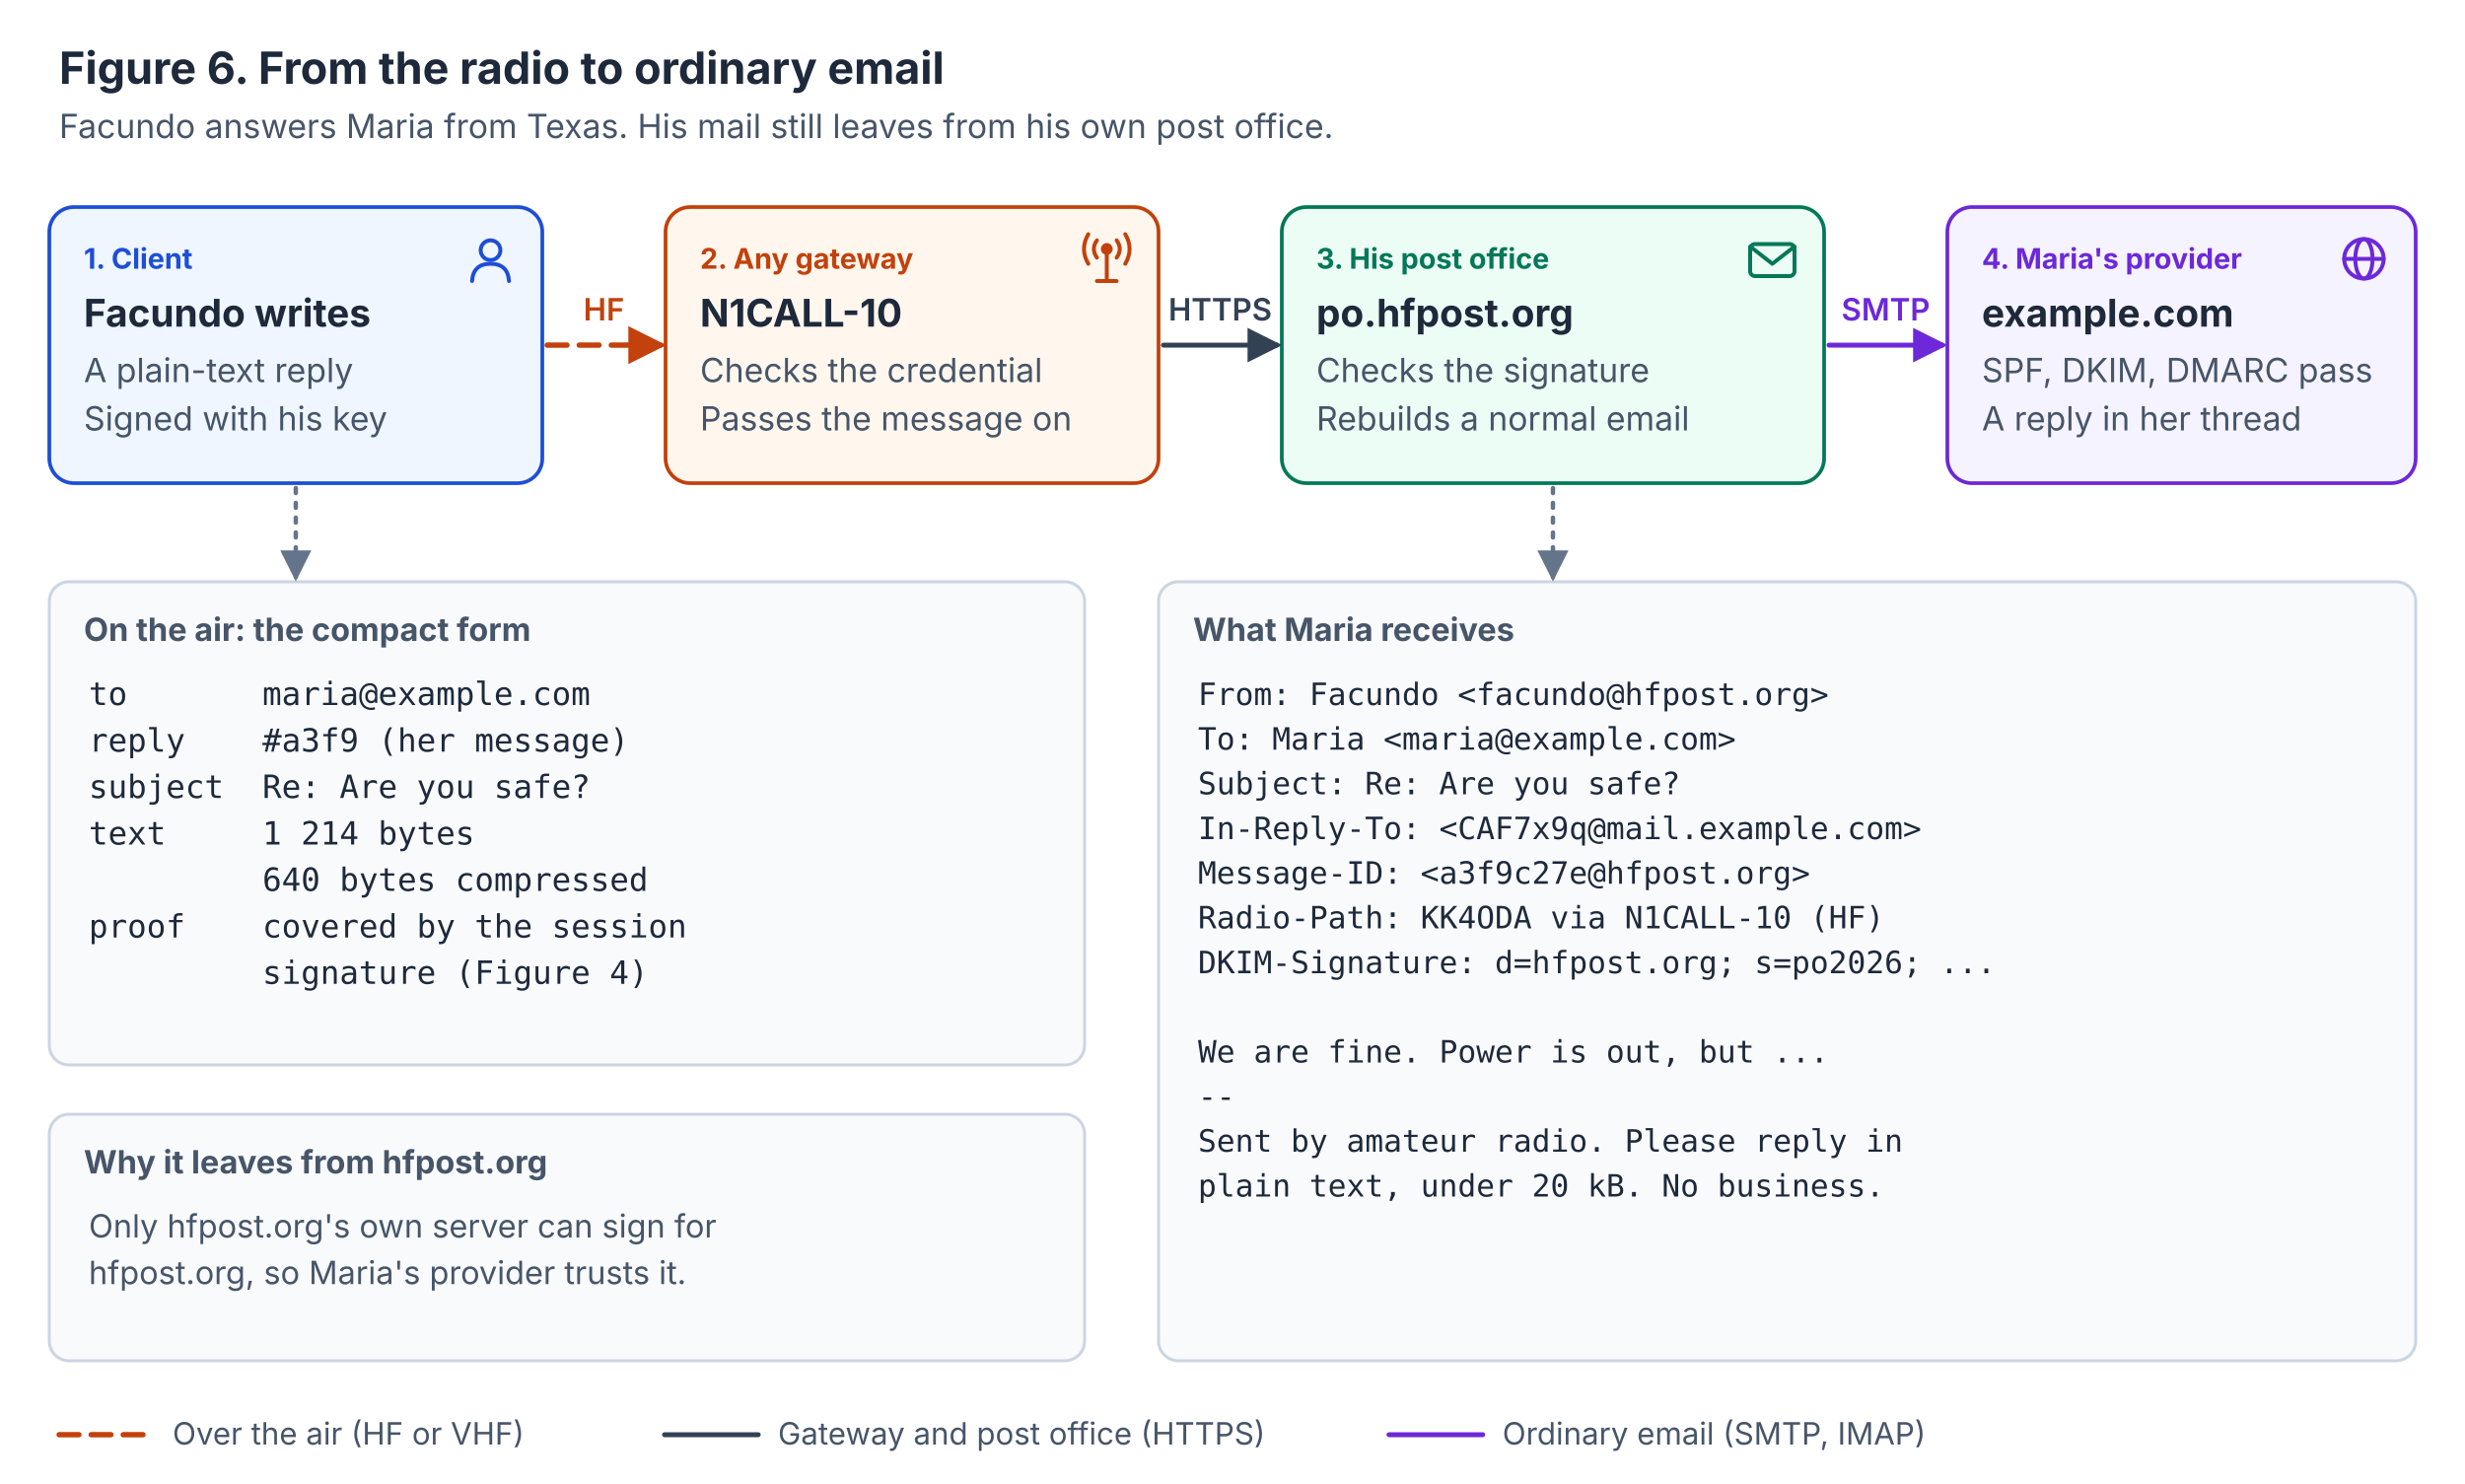
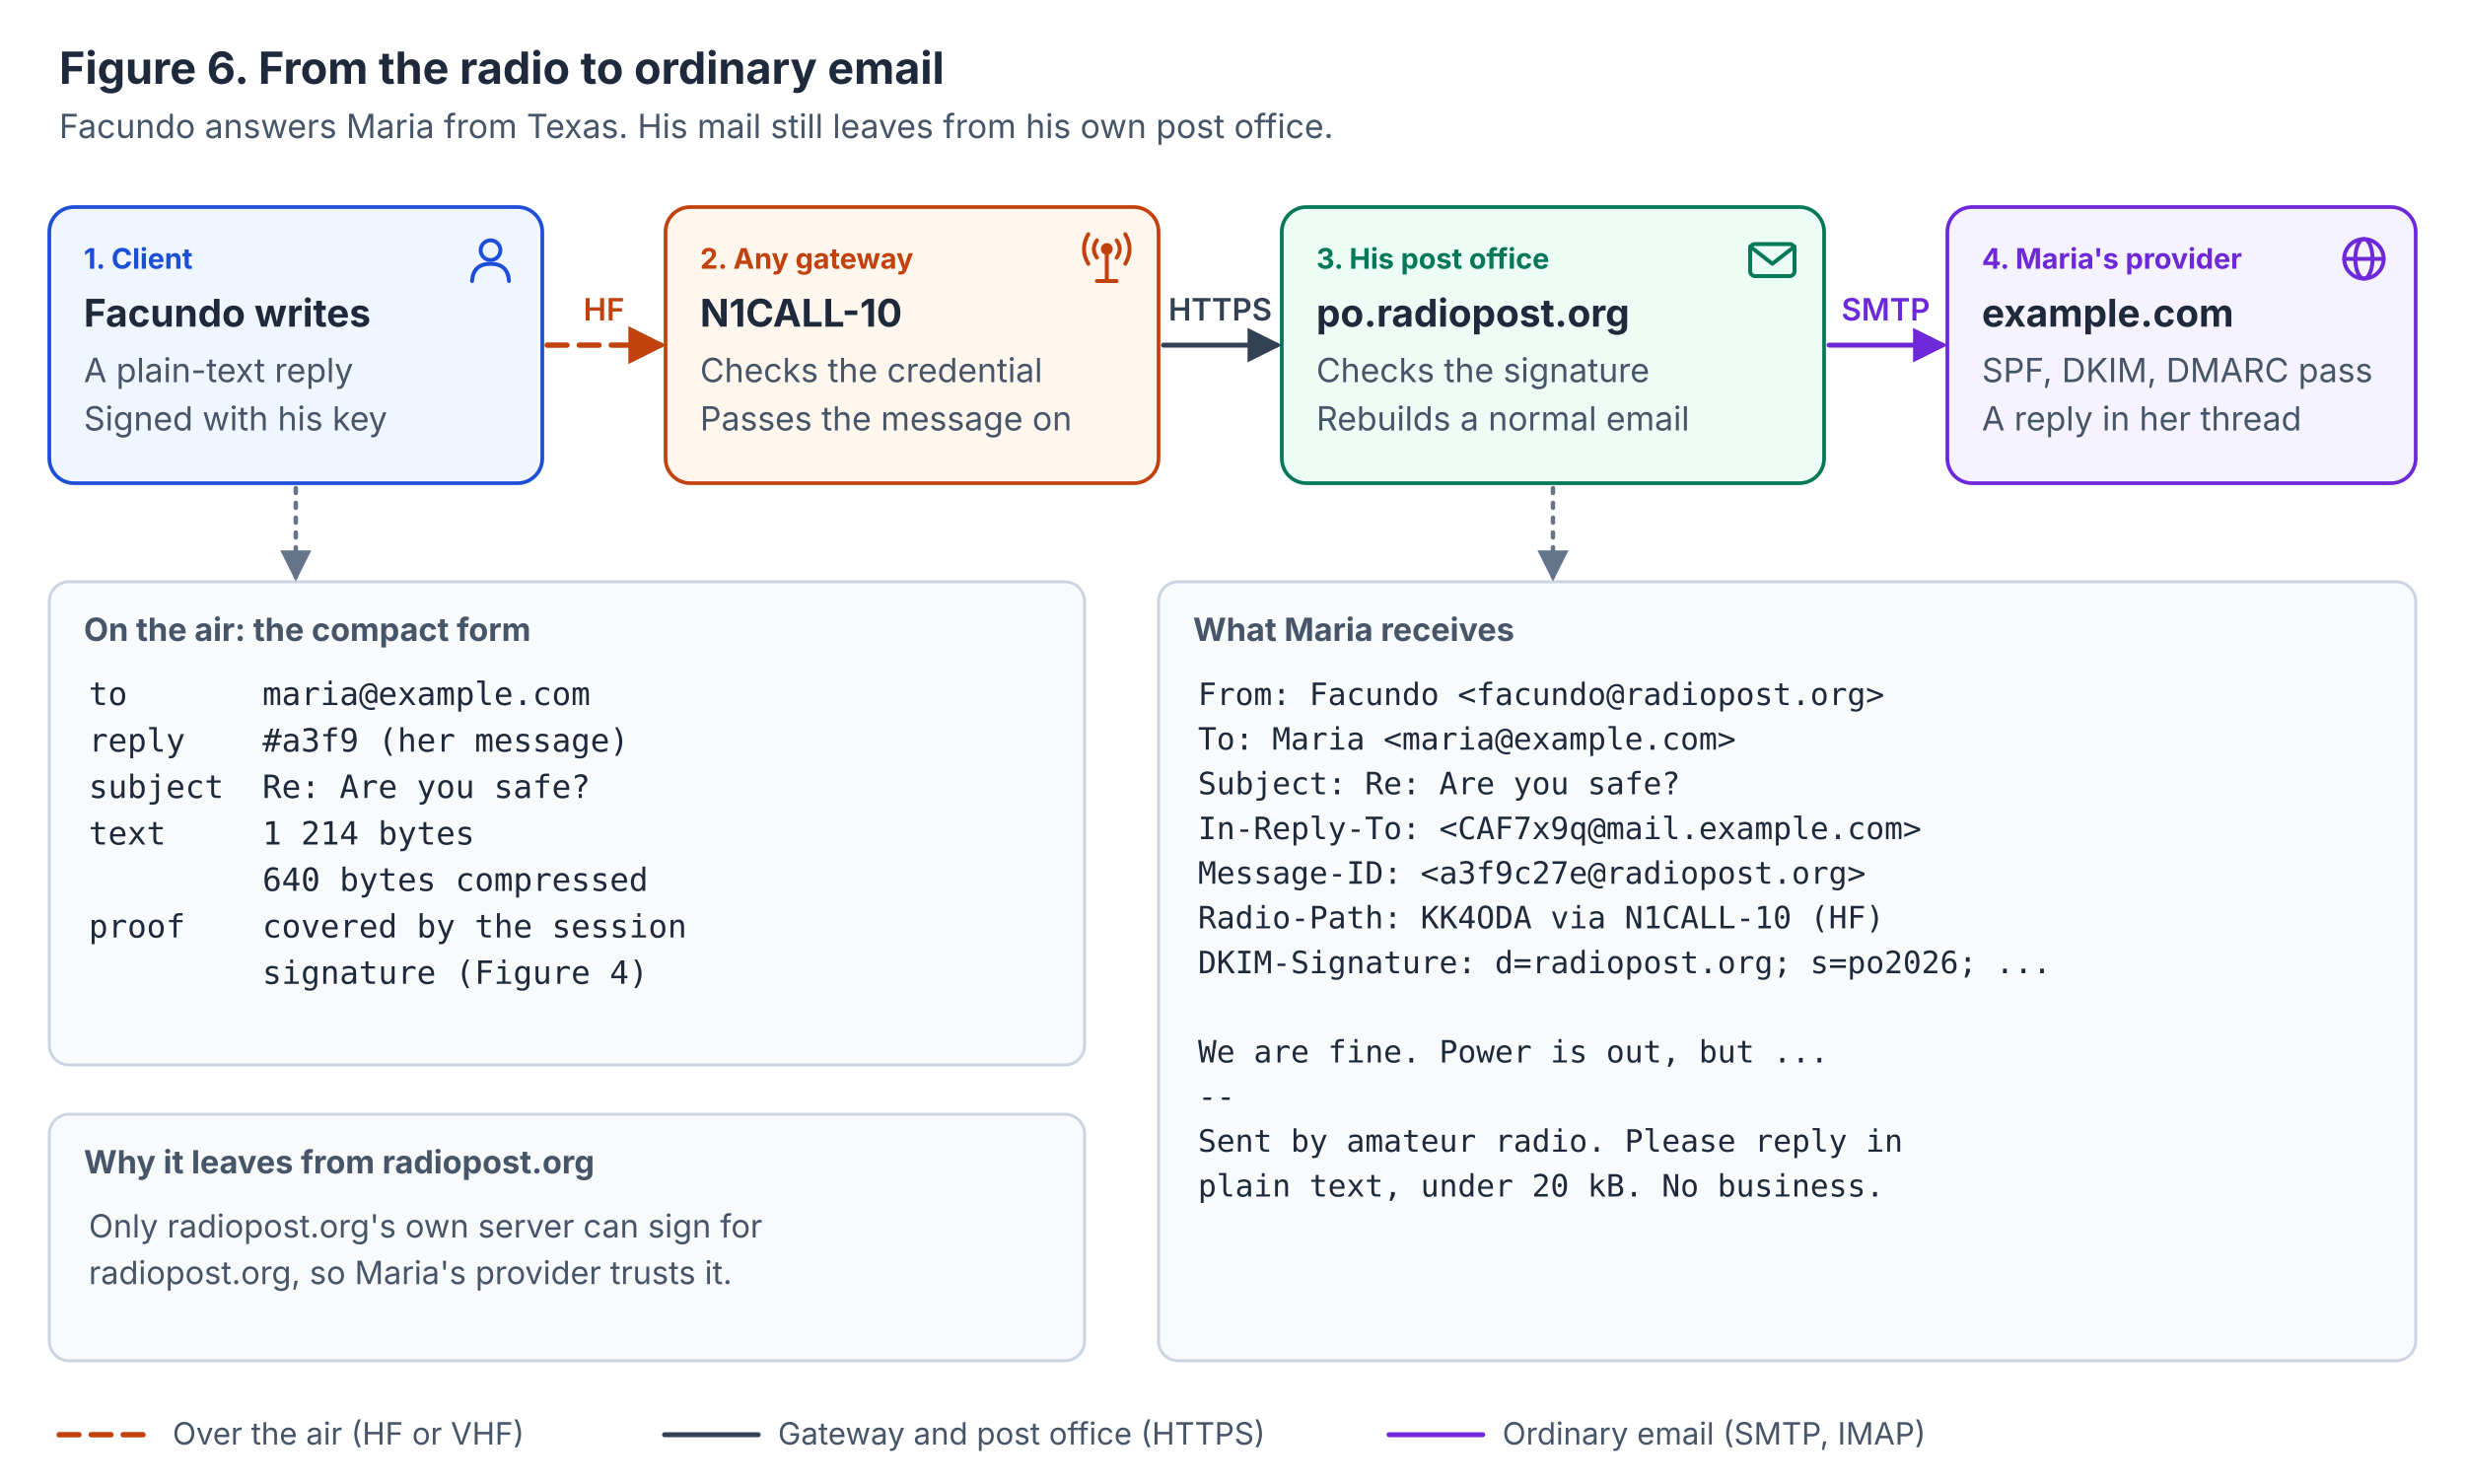
<svg xmlns="http://www.w3.org/2000/svg" viewBox="0 0 1000 602" width="1000" height="602" role="img" aria-label="Figure 6. From the radio to ordinary email">
  <defs>
    <marker id="ah-radio" viewBox="0 0 10 10" refX="8.5" refY="5" markerWidth="7" markerHeight="7" orient="auto-start-reverse">
      <path d="M 0 0 L 10 5 L 0 10 z" fill="#c2410c" />
    </marker>
    <marker id="ah-internet" viewBox="0 0 10 10" refX="8.5" refY="5" markerWidth="7" markerHeight="7" orient="auto-start-reverse">
      <path d="M 0 0 L 10 5 L 0 10 z" fill="#334155" />
    </marker>
    <marker id="ah-smtp" viewBox="0 0 10 10" refX="8.5" refY="5" markerWidth="7" markerHeight="7" orient="auto-start-reverse">
      <path d="M 0 0 L 10 5 L 0 10 z" fill="#6d28d9" />
    </marker>
    <marker id="ah-local" viewBox="0 0 10 10" refX="8.5" refY="5" markerWidth="7" markerHeight="7" orient="auto-start-reverse">
      <path d="M 0 0 L 10 5 L 0 10 z" fill="#64748b" />
    </marker>
    <marker id="ah-fail" viewBox="0 0 10 10" refX="8.5" refY="5" markerWidth="7" markerHeight="7" orient="auto-start-reverse">
      <path d="M 0 0 L 10 5 L 0 10 z" fill="#b91c1c" />
    </marker>
  </defs>
  <rect x="0" y="0" width="1000" height="602" fill="#ffffff" />
  <text x="24" y="34" font-family="Inter, 'Segoe UI', 'Helvetica Neue', Helvetica, Arial, sans-serif" font-size="18" font-weight="700" fill="#1e293b">Figure 6. From the radio to ordinary email</text>
  <text x="24" y="56" font-family="Inter, 'Segoe UI', 'Helvetica Neue', Helvetica, Arial, sans-serif" font-size="13.5" fill="#475569">Facundo answers Maria from Texas. His mail still leaves from his own post office.</text>
  <rect x="20.0" y="84.0" width="200.0" height="112.0" rx="10" fill="#eff6ff" stroke="#1d4ed8" stroke-width="1.5" />
  <text xml:space="preserve" x="34.0" y="109.0" font-family="Inter, 'Segoe UI', 'Helvetica Neue', Helvetica, Arial, sans-serif" font-size="11.5" font-weight="650" fill="#1d4ed8" text-anchor="start">1. Client</text>
  <text xml:space="preserve" x="34.0" y="132.5" font-family="Inter, 'Segoe UI', 'Helvetica Neue', Helvetica, Arial, sans-serif" font-size="15.5" font-weight="700" fill="#1e293b" text-anchor="start">Facundo writes</text>
  <text xml:space="preserve" x="34.0" y="155.0" font-family="Inter, 'Segoe UI', 'Helvetica Neue', Helvetica, Arial, sans-serif" font-size="13.5" font-weight="400" fill="#475569" text-anchor="start">A plain-text reply</text>
  <text xml:space="preserve" x="34.0" y="174.6" font-family="Inter, 'Segoe UI', 'Helvetica Neue', Helvetica, Arial, sans-serif" font-size="13.5" font-weight="400" fill="#475569" text-anchor="start">Signed with his key</text>
  <g fill="none" stroke="#1d4ed8" stroke-width="1.6" stroke-linecap="round">
    <circle cx="199" cy="101.5" r="4" />
    <path d="M 191.5 114 Q 192 107 199 107 Q 206 107 206.5 114" />
  </g>
  <rect x="270.0" y="84.0" width="200.0" height="112.0" rx="10" fill="#fff7ed" stroke="#c2410c" stroke-width="1.5" />
  <text xml:space="preserve" x="284.0" y="109.0" font-family="Inter, 'Segoe UI', 'Helvetica Neue', Helvetica, Arial, sans-serif" font-size="11.5" font-weight="650" fill="#c2410c" text-anchor="start">2. Any gateway</text>
  <text xml:space="preserve" x="284.0" y="132.5" font-family="Inter, 'Segoe UI', 'Helvetica Neue', Helvetica, Arial, sans-serif" font-size="15.5" font-weight="700" fill="#1e293b" text-anchor="start">N1CALL-10</text>
  <text xml:space="preserve" x="284.0" y="155.0" font-family="Inter, 'Segoe UI', 'Helvetica Neue', Helvetica, Arial, sans-serif" font-size="13.5" font-weight="400" fill="#475569" text-anchor="start">Checks the credential</text>
  <text xml:space="preserve" x="284.0" y="174.6" font-family="Inter, 'Segoe UI', 'Helvetica Neue', Helvetica, Arial, sans-serif" font-size="13.5" font-weight="400" fill="#475569" text-anchor="start">Passes the message on</text>
  <g fill="none" stroke="#c2410c" stroke-width="1.6" stroke-linecap="round">
    <path d="M 449 102 L 449 114 M 445 114 L 453 114" />
    <circle cx="449" cy="101" r="1.6" fill="#c2410c" />
    <path d="M 445 97.5 Q 442.5 101 445 104.5" />
    <path d="M 453 97.5 Q 455.5 101 453 104.5" />
    <path d="M 441.5 95 Q 438 101 441.5 107" />
    <path d="M 456.5 95 Q 460 101 456.5 107" />
  </g>
  <rect x="520.0" y="84.0" width="220.0" height="112.0" rx="10" fill="#ecfdf5" stroke="#047857" stroke-width="1.5" />
  <text xml:space="preserve" x="534.0" y="109.0" font-family="Inter, 'Segoe UI', 'Helvetica Neue', Helvetica, Arial, sans-serif" font-size="11.5" font-weight="650" fill="#047857" text-anchor="start">3. His post office</text>
-   <text xml:space="preserve" x="534.0" y="132.5" font-family="Inter, 'Segoe UI', 'Helvetica Neue', Helvetica, Arial, sans-serif" font-size="15.5" font-weight="700" fill="#1e293b" text-anchor="start">po.hfpost.org</text>
+   <text xml:space="preserve" x="534.0" y="132.5" font-family="Inter, 'Segoe UI', 'Helvetica Neue', Helvetica, Arial, sans-serif" font-size="15.5" font-weight="700" fill="#1e293b" text-anchor="start">po.radiopost.org</text>
  <text xml:space="preserve" x="534.0" y="155.0" font-family="Inter, 'Segoe UI', 'Helvetica Neue', Helvetica, Arial, sans-serif" font-size="13.5" font-weight="400" fill="#475569" text-anchor="start">Checks the signature</text>
  <text xml:space="preserve" x="534.0" y="174.6" font-family="Inter, 'Segoe UI', 'Helvetica Neue', Helvetica, Arial, sans-serif" font-size="13.5" font-weight="400" fill="#475569" text-anchor="start">Rebuilds a normal email</text>
  <g fill="none" stroke="#047857" stroke-width="1.6" stroke-linecap="round" stroke-linejoin="round">
    <rect x="710" y="99" width="18" height="13" rx="2" />
    <path d="M 710 100 L 719 107 L 728 100" />
  </g>
  <rect x="790.0" y="84.0" width="190.0" height="112.0" rx="10" fill="#f5f3ff" stroke="#6d28d9" stroke-width="1.5" />
  <text xml:space="preserve" x="804.0" y="109.0" font-family="Inter, 'Segoe UI', 'Helvetica Neue', Helvetica, Arial, sans-serif" font-size="11.5" font-weight="650" fill="#6d28d9" text-anchor="start">4. Maria's provider</text>
  <text xml:space="preserve" x="804.0" y="132.5" font-family="Inter, 'Segoe UI', 'Helvetica Neue', Helvetica, Arial, sans-serif" font-size="15.5" font-weight="700" fill="#1e293b" text-anchor="start">example.com</text>
  <text xml:space="preserve" x="804.0" y="155.0" font-family="Inter, 'Segoe UI', 'Helvetica Neue', Helvetica, Arial, sans-serif" font-size="13.5" font-weight="400" fill="#475569" text-anchor="start">SPF, DKIM, DMARC pass</text>
  <text xml:space="preserve" x="804.0" y="174.6" font-family="Inter, 'Segoe UI', 'Helvetica Neue', Helvetica, Arial, sans-serif" font-size="13.5" font-weight="400" fill="#475569" text-anchor="start">A reply in her thread</text>
  <g fill="none" stroke="#6d28d9" stroke-width="1.6" stroke-linecap="round">
    <circle cx="959" cy="105" r="8" />
    <ellipse cx="959" cy="105" rx="3.5" ry="8" />
    <path d="M 951 105 L 967 105" />
  </g>
  <path d="M 222.0 140.0 L 268.0 140.0" fill="none" stroke="#c2410c" stroke-width="2.2" stroke-dasharray="8 5" stroke-linecap="round" stroke-linejoin="round" marker-end="url(#ah-radio)" />
  <text xml:space="preserve" x="245.0" y="130.0" font-family="Inter, 'Segoe UI', 'Helvetica Neue', Helvetica, Arial, sans-serif" font-size="12.5" font-weight="600" fill="#c2410c" text-anchor="middle" paint-order="stroke" stroke="#ffffff" stroke-width="5" stroke-linejoin="round">HF</text>
  <path d="M 472.0 140.0 L 518.0 140.0" fill="none" stroke="#334155" stroke-width="2.0" stroke-linecap="round" stroke-linejoin="round" marker-end="url(#ah-internet)" />
  <text xml:space="preserve" x="495.0" y="130.0" font-family="Inter, 'Segoe UI', 'Helvetica Neue', Helvetica, Arial, sans-serif" font-size="12.5" font-weight="600" fill="#334155" text-anchor="middle" paint-order="stroke" stroke="#ffffff" stroke-width="5" stroke-linejoin="round">HTTPS</text>
  <path d="M 742.0 140.0 L 788.0 140.0" fill="none" stroke="#6d28d9" stroke-width="2.0" stroke-linecap="round" stroke-linejoin="round" marker-end="url(#ah-smtp)" />
  <text xml:space="preserve" x="765.0" y="130.0" font-family="Inter, 'Segoe UI', 'Helvetica Neue', Helvetica, Arial, sans-serif" font-size="12.5" font-weight="600" fill="#6d28d9" text-anchor="middle" paint-order="stroke" stroke="#ffffff" stroke-width="5" stroke-linejoin="round">SMTP</text>
  <rect x="20.0" y="236.0" width="420.0" height="196.0" rx="8" fill="#f8fafc" stroke="#cbd5e1" stroke-width="1.2" />
  <text xml:space="preserve" x="34.0" y="260.0" font-family="Inter, 'Segoe UI', 'Helvetica Neue', Helvetica, Arial, sans-serif" font-size="13" font-weight="700" fill="#475569" text-anchor="start">On the air: the compact form</text>
  <text xml:space="preserve" x="36.0" y="286.0" font-family="'JetBrains Mono', 'Cascadia Mono', Consolas, 'DejaVu Sans Mono', Menlo, monospace" font-size="13" font-weight="400" fill="#1e293b" text-anchor="start">to       maria@example.com</text>
  <text xml:space="preserve" x="36.0" y="304.9" font-family="'JetBrains Mono', 'Cascadia Mono', Consolas, 'DejaVu Sans Mono', Menlo, monospace" font-size="13" font-weight="400" fill="#1e293b" text-anchor="start">reply    #a3f9 (her message)</text>
  <text xml:space="preserve" x="36.0" y="323.7" font-family="'JetBrains Mono', 'Cascadia Mono', Consolas, 'DejaVu Sans Mono', Menlo, monospace" font-size="13" font-weight="400" fill="#1e293b" text-anchor="start">subject  Re: Are you safe?</text>
  <text xml:space="preserve" x="36.0" y="342.6" font-family="'JetBrains Mono', 'Cascadia Mono', Consolas, 'DejaVu Sans Mono', Menlo, monospace" font-size="13" font-weight="400" fill="#1e293b" text-anchor="start">text     1 214 bytes</text>
  <text xml:space="preserve" x="36.0" y="361.4" font-family="'JetBrains Mono', 'Cascadia Mono', Consolas, 'DejaVu Sans Mono', Menlo, monospace" font-size="13" font-weight="400" fill="#1e293b" text-anchor="start">         640 bytes compressed</text>
  <text xml:space="preserve" x="36.0" y="380.3" font-family="'JetBrains Mono', 'Cascadia Mono', Consolas, 'DejaVu Sans Mono', Menlo, monospace" font-size="13" font-weight="400" fill="#1e293b" text-anchor="start">proof    covered by the session</text>
  <text xml:space="preserve" x="36.0" y="399.1" font-family="'JetBrains Mono', 'Cascadia Mono', Consolas, 'DejaVu Sans Mono', Menlo, monospace" font-size="13" font-weight="400" fill="#1e293b" text-anchor="start">         signature (Figure 4)</text>
  <rect x="470.0" y="236.0" width="510.0" height="316.0" rx="8" fill="#f8fafc" stroke="#cbd5e1" stroke-width="1.2" />
  <text xml:space="preserve" x="484.0" y="260.0" font-family="Inter, 'Segoe UI', 'Helvetica Neue', Helvetica, Arial, sans-serif" font-size="13" font-weight="700" fill="#475569" text-anchor="start">What Maria receives</text>
-   <text xml:space="preserve" x="486.0" y="286.0" font-family="'JetBrains Mono', 'Cascadia Mono', Consolas, 'DejaVu Sans Mono', Menlo, monospace" font-size="12.5" font-weight="400" fill="#1e293b" text-anchor="start">From: Facundo &lt;facundo@hfpost.org&gt;</text>
+   <text xml:space="preserve" x="486.0" y="286.0" font-family="'JetBrains Mono', 'Cascadia Mono', Consolas, 'DejaVu Sans Mono', Menlo, monospace" font-size="12.5" font-weight="400" fill="#1e293b" text-anchor="start">From: Facundo &lt;facundo@radiopost.org&gt;</text>
  <text xml:space="preserve" x="486.0" y="304.1" font-family="'JetBrains Mono', 'Cascadia Mono', Consolas, 'DejaVu Sans Mono', Menlo, monospace" font-size="12.5" font-weight="400" fill="#1e293b" text-anchor="start">To: Maria &lt;maria@example.com&gt;</text>
  <text xml:space="preserve" x="486.0" y="322.2" font-family="'JetBrains Mono', 'Cascadia Mono', Consolas, 'DejaVu Sans Mono', Menlo, monospace" font-size="12.5" font-weight="400" fill="#1e293b" text-anchor="start">Subject: Re: Are you safe?</text>
  <text xml:space="preserve" x="486.0" y="340.4" font-family="'JetBrains Mono', 'Cascadia Mono', Consolas, 'DejaVu Sans Mono', Menlo, monospace" font-size="12.5" font-weight="400" fill="#1e293b" text-anchor="start">In-Reply-To: &lt;CAF7x9q@mail.example.com&gt;</text>
-   <text xml:space="preserve" x="486.0" y="358.5" font-family="'JetBrains Mono', 'Cascadia Mono', Consolas, 'DejaVu Sans Mono', Menlo, monospace" font-size="12.5" font-weight="400" fill="#1e293b" text-anchor="start">Message-ID: &lt;a3f9c27e@hfpost.org&gt;</text>
+   <text xml:space="preserve" x="486.0" y="358.5" font-family="'JetBrains Mono', 'Cascadia Mono', Consolas, 'DejaVu Sans Mono', Menlo, monospace" font-size="12.5" font-weight="400" fill="#1e293b" text-anchor="start">Message-ID: &lt;a3f9c27e@radiopost.org&gt;</text>
  <text xml:space="preserve" x="486.0" y="376.6" font-family="'JetBrains Mono', 'Cascadia Mono', Consolas, 'DejaVu Sans Mono', Menlo, monospace" font-size="12.5" font-weight="400" fill="#1e293b" text-anchor="start">Radio-Path: KK4ODA via N1CALL-10 (HF)</text>
-   <text xml:space="preserve" x="486.0" y="394.8" font-family="'JetBrains Mono', 'Cascadia Mono', Consolas, 'DejaVu Sans Mono', Menlo, monospace" font-size="12.5" font-weight="400" fill="#1e293b" text-anchor="start">DKIM-Signature: d=hfpost.org; s=po2026; ...</text>
+   <text xml:space="preserve" x="486.0" y="394.8" font-family="'JetBrains Mono', 'Cascadia Mono', Consolas, 'DejaVu Sans Mono', Menlo, monospace" font-size="12.5" font-weight="400" fill="#1e293b" text-anchor="start">DKIM-Signature: d=radiopost.org; s=po2026; ...</text>
  <text xml:space="preserve" x="486.0" y="412.9" font-family="'JetBrains Mono', 'Cascadia Mono', Consolas, 'DejaVu Sans Mono', Menlo, monospace" font-size="12.5" font-weight="400" fill="#1e293b" text-anchor="start" />
  <text xml:space="preserve" x="486.0" y="431.0" font-family="'JetBrains Mono', 'Cascadia Mono', Consolas, 'DejaVu Sans Mono', Menlo, monospace" font-size="12.5" font-weight="400" fill="#1e293b" text-anchor="start">We are fine. Power is out, but ...</text>
  <text xml:space="preserve" x="486.0" y="449.1" font-family="'JetBrains Mono', 'Cascadia Mono', Consolas, 'DejaVu Sans Mono', Menlo, monospace" font-size="12.5" font-weight="400" fill="#1e293b" text-anchor="start">--</text>
  <text xml:space="preserve" x="486.0" y="467.2" font-family="'JetBrains Mono', 'Cascadia Mono', Consolas, 'DejaVu Sans Mono', Menlo, monospace" font-size="12.5" font-weight="400" fill="#1e293b" text-anchor="start">Sent by amateur radio. Please reply in</text>
  <text xml:space="preserve" x="486.0" y="485.4" font-family="'JetBrains Mono', 'Cascadia Mono', Consolas, 'DejaVu Sans Mono', Menlo, monospace" font-size="12.5" font-weight="400" fill="#1e293b" text-anchor="start">plain text, under 20 kB. No business.</text>
  <path d="M 120.0 198.0 L 120.0 234.0" fill="none" stroke="#64748b" stroke-width="1.8" stroke-dasharray="2 4" stroke-linecap="round" stroke-linejoin="round" marker-end="url(#ah-local)" />
  <path d="M 630.0 198.0 L 630.0 234.0" fill="none" stroke="#64748b" stroke-width="1.8" stroke-dasharray="2 4" stroke-linecap="round" stroke-linejoin="round" marker-end="url(#ah-local)" />
  <rect x="20.0" y="452.0" width="420.0" height="100.0" rx="8" fill="#f8fafc" stroke="#cbd5e1" stroke-width="1.2" />
-   <text xml:space="preserve" x="34.0" y="476.0" font-family="Inter, 'Segoe UI', 'Helvetica Neue', Helvetica, Arial, sans-serif" font-size="13" font-weight="700" fill="#475569" text-anchor="start">Why it leaves from hfpost.org</text>
-   <text xml:space="preserve" x="36.0" y="502.0" font-family="Inter, 'Segoe UI', 'Helvetica Neue', Helvetica, Arial, sans-serif" font-size="13" font-weight="400" fill="#475569" text-anchor="start">Only hfpost.org's own server can sign for</text>
-   <text xml:space="preserve" x="36.0" y="520.9" font-family="Inter, 'Segoe UI', 'Helvetica Neue', Helvetica, Arial, sans-serif" font-size="13" font-weight="400" fill="#475569" text-anchor="start">hfpost.org, so Maria's provider trusts it.</text>
+   <text xml:space="preserve" x="34.0" y="476.0" font-family="Inter, 'Segoe UI', 'Helvetica Neue', Helvetica, Arial, sans-serif" font-size="13" font-weight="700" fill="#475569" text-anchor="start">Why it leaves from radiopost.org</text>
+   <text xml:space="preserve" x="36.0" y="502.0" font-family="Inter, 'Segoe UI', 'Helvetica Neue', Helvetica, Arial, sans-serif" font-size="13" font-weight="400" fill="#475569" text-anchor="start">Only radiopost.org's own server can sign for</text>
+   <text xml:space="preserve" x="36.0" y="520.9" font-family="Inter, 'Segoe UI', 'Helvetica Neue', Helvetica, Arial, sans-serif" font-size="13" font-weight="400" fill="#475569" text-anchor="start">radiopost.org, so Maria's provider trusts it.</text>
  <path d="M 24.0 582.0 L 62.0 582.0" fill="none" stroke="#c2410c" stroke-width="2.2" stroke-dasharray="8 5" stroke-linecap="round" stroke-linejoin="round" />
  <text xml:space="preserve" x="70.0" y="586.0" font-family="Inter, 'Segoe UI', 'Helvetica Neue', Helvetica, Arial, sans-serif" font-size="12.5" font-weight="400" fill="#475569" text-anchor="start">Over the air (HF or VHF)</text>
  <path d="M 269.6 582.0 L 307.6 582.0" fill="none" stroke="#334155" stroke-width="2.0" stroke-linecap="round" stroke-linejoin="round" />
  <text xml:space="preserve" x="315.6" y="586.0" font-family="Inter, 'Segoe UI', 'Helvetica Neue', Helvetica, Arial, sans-serif" font-size="12.5" font-weight="400" fill="#475569" text-anchor="start">Gateway and post office (HTTPS)</text>
  <path d="M 563.5 582.0 L 601.5 582.0" fill="none" stroke="#6d28d9" stroke-width="2.0" stroke-linecap="round" stroke-linejoin="round" />
  <text xml:space="preserve" x="609.5" y="586.0" font-family="Inter, 'Segoe UI', 'Helvetica Neue', Helvetica, Arial, sans-serif" font-size="12.5" font-weight="400" fill="#475569" text-anchor="start">Ordinary email (SMTP, IMAP)</text>
</svg>
